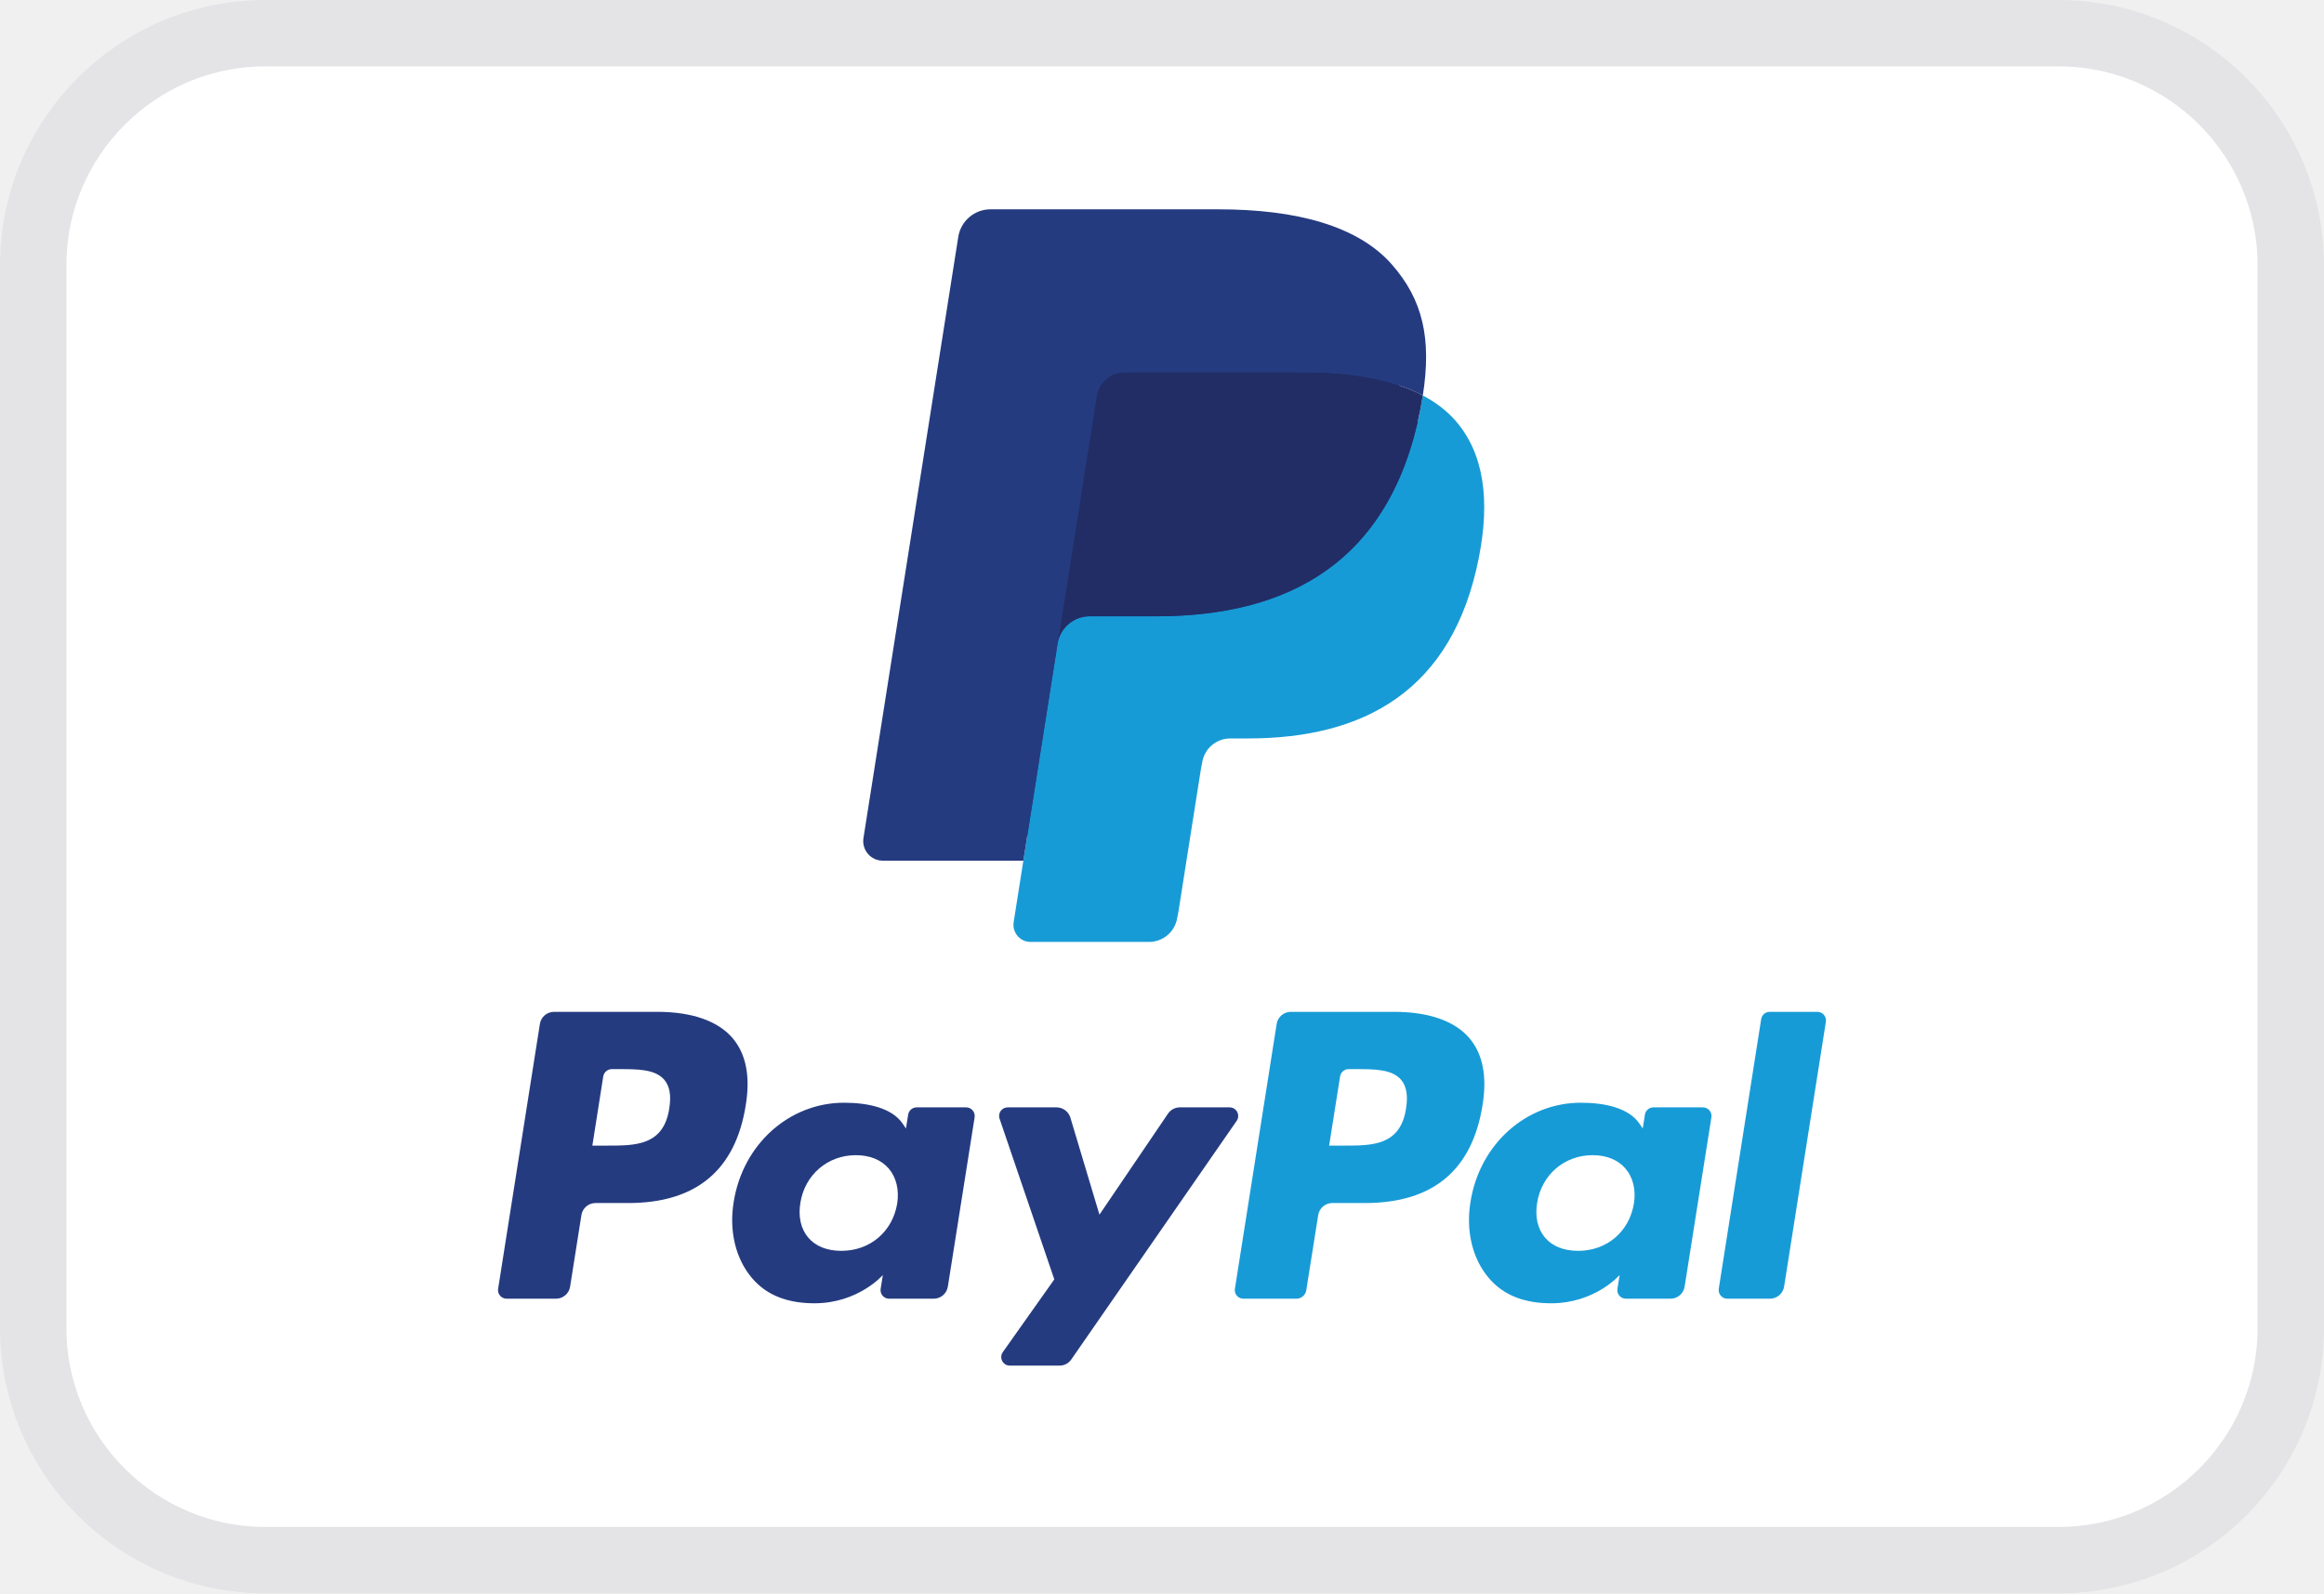
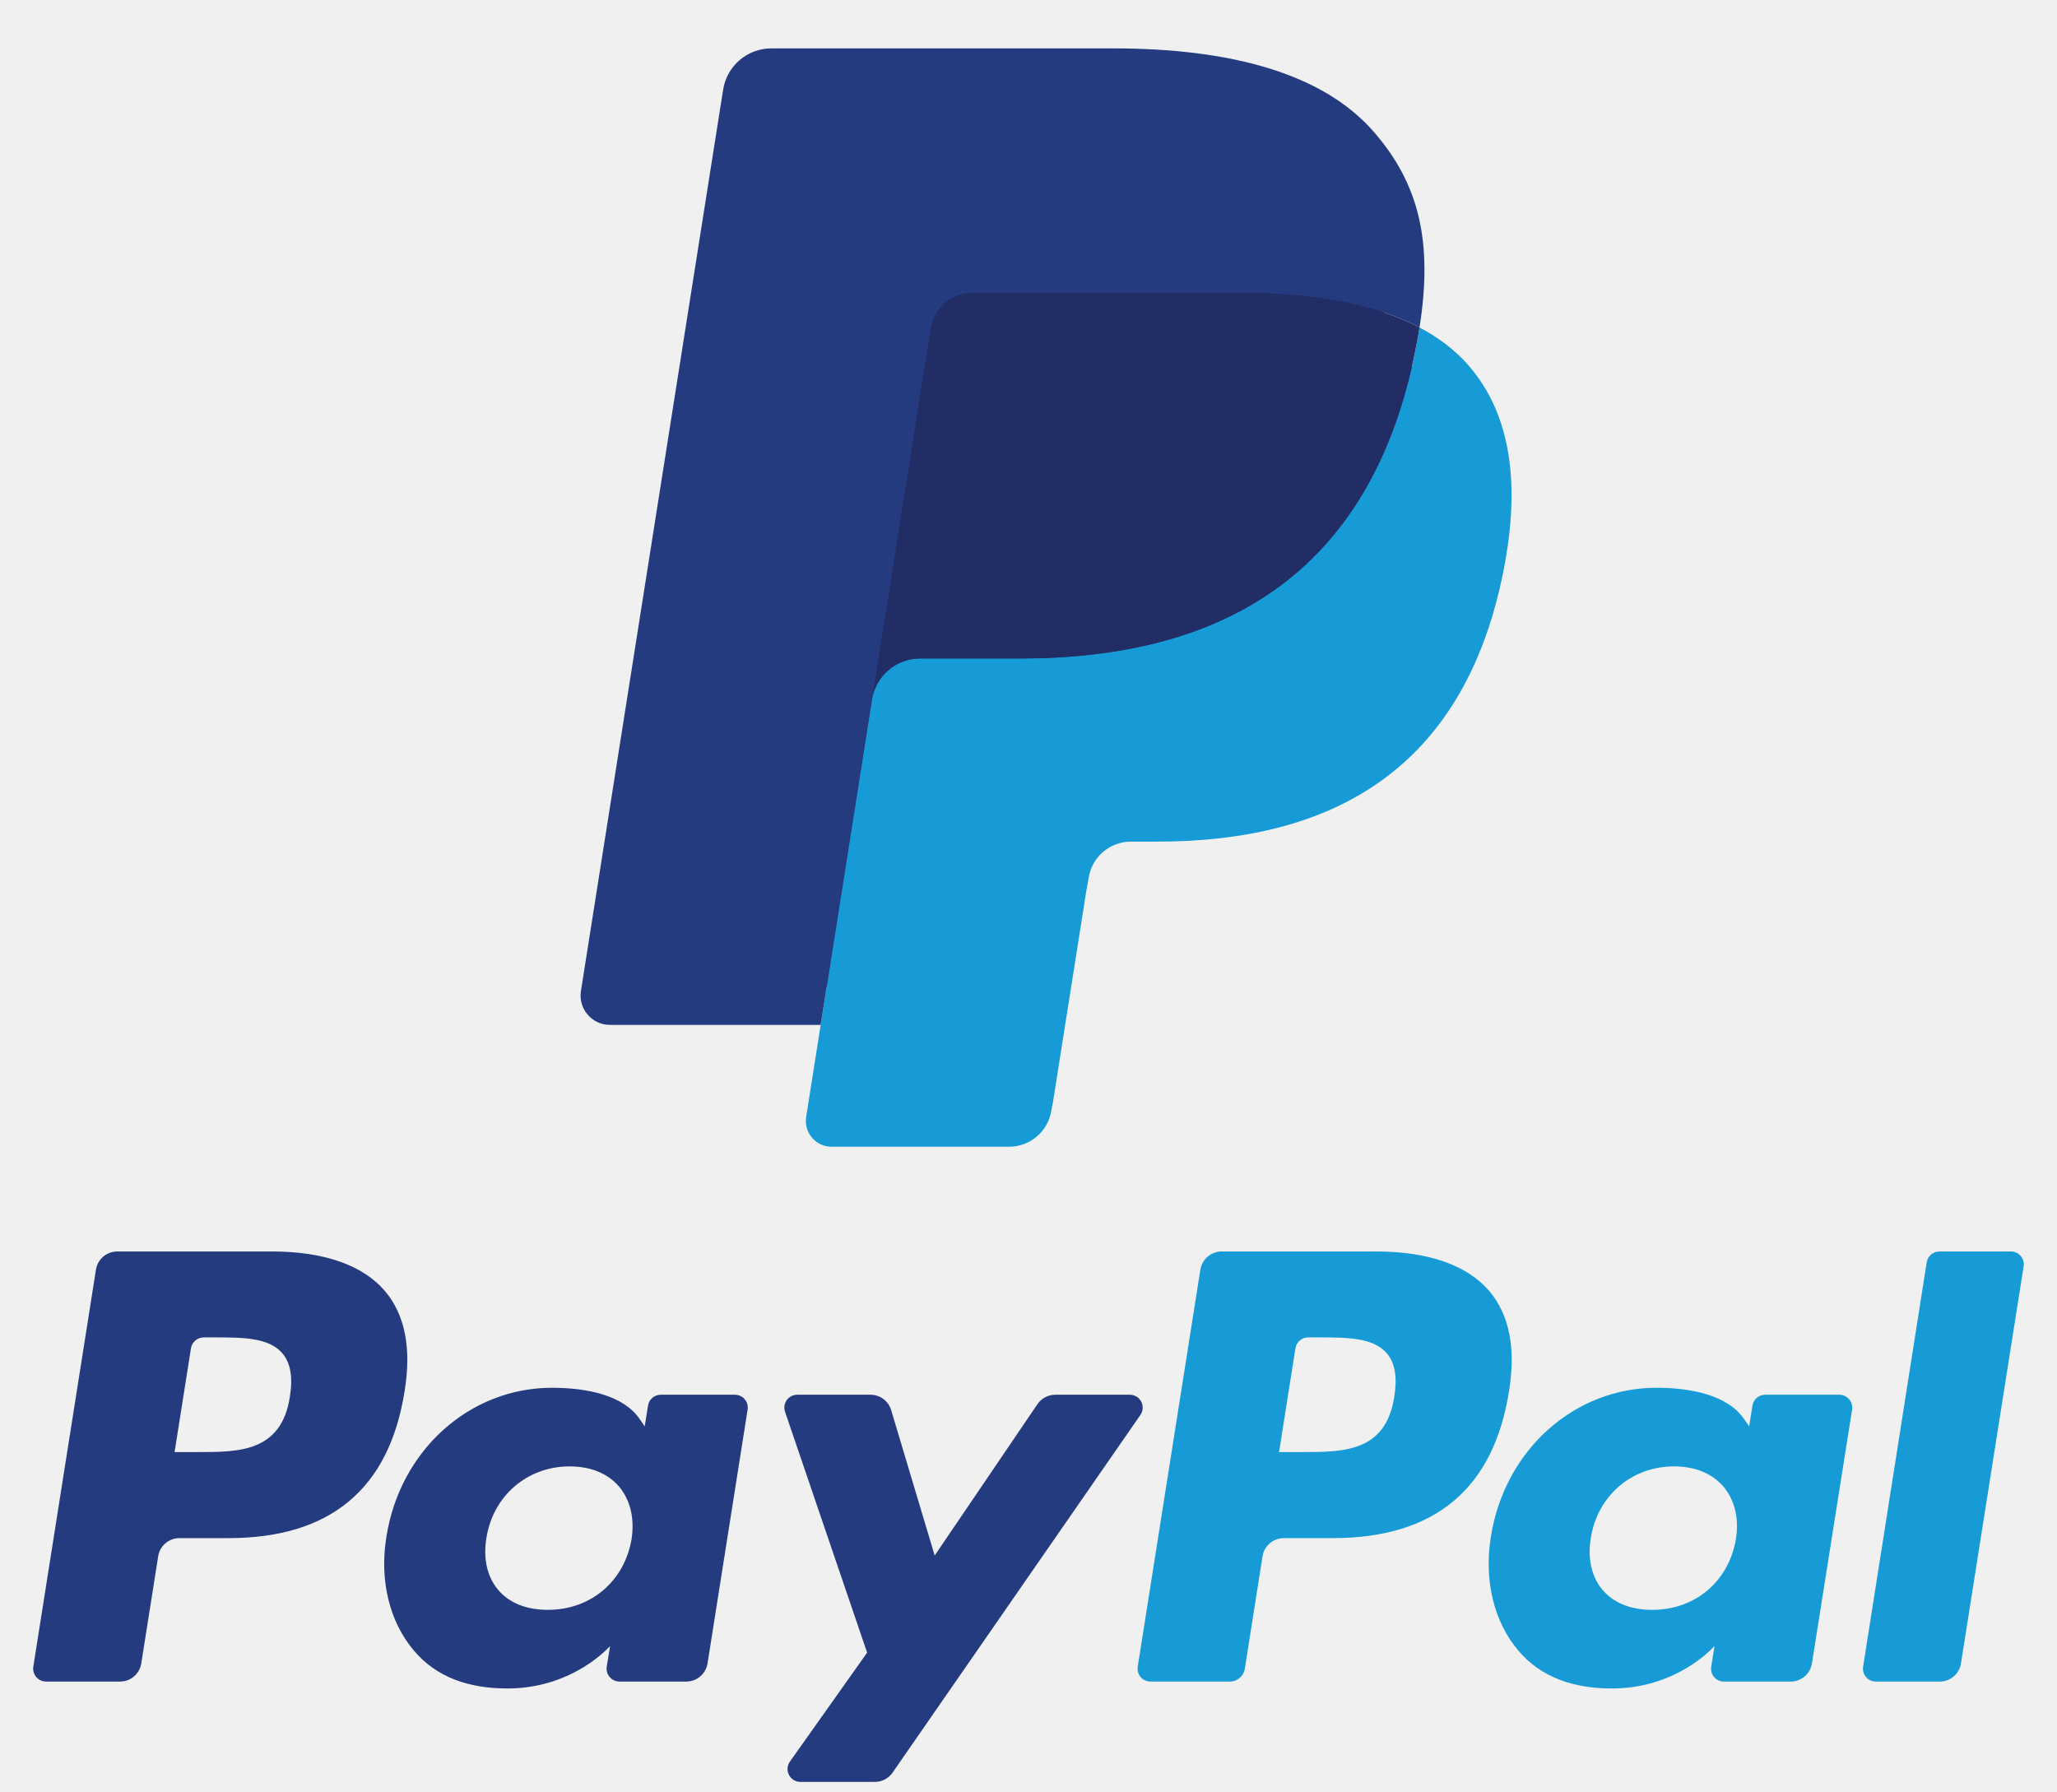
- <svg xmlns="http://www.w3.org/2000/svg" width="35" height="24" viewBox="0 0 35 24" fill="none">
-   <rect x="0.5" y="0.5" width="34" height="23" rx="3.5" fill="white" stroke="#E4E4E7" />
-   <path fill-rule="evenodd" clip-rule="evenodd" d="M9.9 15.241H8.344C8.238 15.241 8.147 15.318 8.131 15.423L7.502 19.412C7.489 19.491 7.55 19.562 7.63 19.562H8.373C8.479 19.562 8.57 19.485 8.586 19.38L8.756 18.304C8.772 18.198 8.863 18.121 8.969 18.121H9.462C10.486 18.121 11.078 17.625 11.232 16.642C11.302 16.212 11.235 15.875 11.034 15.638C10.813 15.378 10.421 15.241 9.9 15.241ZM10.079 16.698C9.994 17.256 9.568 17.256 9.156 17.256H8.921L9.085 16.214C9.095 16.151 9.15 16.104 9.214 16.104H9.321C9.602 16.104 9.867 16.104 10.004 16.264C10.086 16.36 10.111 16.502 10.079 16.698ZM14.55 16.68H13.805C13.742 16.68 13.687 16.726 13.677 16.79L13.644 16.998L13.592 16.922C13.431 16.688 13.071 16.61 12.712 16.61C11.889 16.61 11.186 17.233 11.049 18.108C10.978 18.544 11.079 18.962 11.326 19.252C11.553 19.52 11.878 19.631 12.265 19.631C12.928 19.631 13.296 19.205 13.296 19.205L13.263 19.412C13.25 19.491 13.311 19.562 13.39 19.562H14.062C14.168 19.562 14.258 19.485 14.275 19.379L14.678 16.83C14.69 16.751 14.63 16.68 14.55 16.68ZM13.512 18.13C13.44 18.555 13.102 18.841 12.671 18.841C12.455 18.841 12.282 18.772 12.171 18.64C12.061 18.51 12.019 18.324 12.054 18.117C12.121 17.695 12.465 17.4 12.889 17.4C13.1 17.4 13.272 17.47 13.386 17.603C13.499 17.737 13.544 17.924 13.512 18.13ZM17.769 16.68H18.518C18.622 16.68 18.684 16.797 18.624 16.884L16.134 20.477C16.094 20.536 16.027 20.57 15.957 20.57H15.209C15.104 20.57 15.042 20.452 15.103 20.366L15.878 19.271L15.054 16.851C15.025 16.767 15.087 16.68 15.177 16.68H15.912C16.008 16.68 16.092 16.743 16.12 16.834L16.558 18.296L17.59 16.775C17.63 16.715 17.698 16.68 17.769 16.68Z" fill="#253B80" />
-   <path fill-rule="evenodd" clip-rule="evenodd" d="M25.885 19.412L26.524 15.35C26.534 15.287 26.588 15.241 26.652 15.241H27.37C27.45 15.241 27.511 15.312 27.498 15.391L26.869 19.38C26.852 19.485 26.762 19.562 26.655 19.562H26.013C25.934 19.562 25.873 19.491 25.885 19.412ZM20.996 15.241H19.44C19.334 15.241 19.243 15.318 19.227 15.423L18.598 19.412C18.585 19.491 18.646 19.562 18.726 19.562H19.524C19.598 19.562 19.662 19.508 19.673 19.434L19.852 18.304C19.868 18.198 19.959 18.121 20.065 18.121H20.557C21.582 18.121 22.173 17.625 22.328 16.642C22.398 16.212 22.331 15.875 22.13 15.638C21.909 15.378 21.517 15.241 20.996 15.241ZM21.175 16.698C21.091 17.256 20.664 17.256 20.252 17.256H20.017L20.182 16.214C20.192 16.151 20.246 16.104 20.31 16.104H20.417C20.698 16.104 20.963 16.104 21.1 16.264C21.182 16.36 21.207 16.502 21.175 16.698ZM25.646 16.68H24.901C24.837 16.68 24.783 16.726 24.773 16.789L24.74 16.998L24.688 16.922C24.527 16.688 24.168 16.61 23.808 16.61C22.985 16.61 22.282 17.233 22.145 18.108C22.075 18.544 22.175 18.962 22.423 19.252C22.65 19.52 22.975 19.631 23.361 19.631C24.024 19.631 24.392 19.205 24.392 19.205L24.359 19.412C24.346 19.491 24.407 19.562 24.487 19.562H25.158C25.264 19.562 25.355 19.485 25.371 19.379L25.774 16.83C25.787 16.751 25.726 16.68 25.646 16.68ZM24.607 18.13C24.536 18.555 24.198 18.841 23.767 18.841C23.551 18.841 23.378 18.772 23.267 18.64C23.157 18.51 23.115 18.324 23.15 18.117C23.217 17.695 23.56 17.4 23.985 17.4C24.196 17.4 24.368 17.47 24.481 17.603C24.595 17.737 24.64 17.924 24.607 18.13Z" fill="#179BD7" />
-   <path d="M15.657 13.814L15.848 12.599L15.422 12.589H13.388L14.802 3.625C14.806 3.598 14.82 3.573 14.841 3.555C14.862 3.537 14.889 3.527 14.917 3.527H18.347C19.485 3.527 20.271 3.764 20.681 4.232C20.874 4.451 20.996 4.681 21.056 4.933C21.118 5.198 21.119 5.514 21.058 5.9L21.054 5.928V6.175L21.246 6.284C21.408 6.37 21.537 6.469 21.635 6.581C21.8 6.769 21.907 7.007 21.951 7.29C21.998 7.581 21.983 7.926 21.907 8.318C21.819 8.769 21.677 9.161 21.485 9.482C21.309 9.778 21.084 10.023 20.818 10.213C20.563 10.394 20.261 10.531 19.919 10.619C19.588 10.705 19.21 10.749 18.796 10.749H18.529C18.338 10.749 18.152 10.818 18.007 10.941C17.861 11.067 17.764 11.238 17.735 11.426L17.715 11.536L17.377 13.677L17.361 13.755C17.357 13.78 17.351 13.793 17.34 13.801C17.331 13.809 17.318 13.814 17.305 13.814H15.657Z" fill="#253B80" />
-   <path d="M21.428 5.957C21.418 6.022 21.406 6.089 21.393 6.158C20.941 8.48 19.393 9.283 17.417 9.283H16.41C16.169 9.283 15.965 9.458 15.927 9.696L15.412 12.964L15.266 13.89C15.242 14.047 15.362 14.188 15.52 14.188H17.305C17.517 14.188 17.696 14.034 17.729 13.826L17.747 13.735L18.083 11.603L18.105 11.486C18.137 11.277 18.317 11.123 18.529 11.123H18.796C20.525 11.123 21.879 10.421 22.274 8.389C22.44 7.54 22.354 6.832 21.917 6.333C21.784 6.183 21.62 6.058 21.428 5.957Z" fill="#179BD7" />
-   <path d="M20.955 5.768C20.886 5.748 20.814 5.73 20.741 5.713C20.668 5.697 20.592 5.683 20.515 5.671C20.244 5.627 19.946 5.606 19.628 5.606H16.939C16.873 5.606 16.81 5.621 16.754 5.648C16.63 5.707 16.538 5.825 16.515 5.969L15.944 9.591L15.927 9.697C15.965 9.458 16.169 9.283 16.41 9.283H17.416C19.393 9.283 20.941 8.48 21.393 6.158C21.406 6.089 21.418 6.022 21.428 5.957C21.314 5.896 21.19 5.844 21.056 5.8C21.023 5.789 20.989 5.778 20.955 5.768Z" fill="#222D65" />
-   <path d="M16.516 5.968C16.538 5.825 16.63 5.707 16.754 5.648C16.811 5.621 16.873 5.606 16.939 5.606H19.628C19.946 5.606 20.244 5.627 20.515 5.671C20.593 5.683 20.668 5.698 20.741 5.714C20.814 5.73 20.886 5.748 20.955 5.768C20.989 5.779 21.023 5.789 21.056 5.8C21.19 5.844 21.314 5.896 21.428 5.957C21.563 5.099 21.427 4.514 20.963 3.985C20.452 3.403 19.528 3.153 18.347 3.153H14.917C14.675 3.153 14.47 3.329 14.432 3.567L13.004 12.623C12.976 12.803 13.114 12.964 13.294 12.964H15.412L15.944 9.591L16.516 5.968Z" fill="#253B80" />
+ <svg xmlns="http://www.w3.org/2000/svg" viewBox="0 0 31 27" fill="none">
+   <path fill-rule="evenodd" clip-rule="evenodd" d="M4.1 18.861H1.767C1.607 18.861 1.471 18.977 1.446 19.135L0.502 25.119C0.484 25.237 0.575 25.343 0.695 25.343H1.809C1.969 25.343 2.104 25.227 2.129 25.069L2.384 23.455C2.408 23.297 2.545 23.181 2.704 23.181H3.443C4.98 23.181 5.867 22.438 6.098 20.963C6.203 20.319 6.103 19.812 5.801 19.457C5.469 19.067 4.881 18.861 4.1 18.861ZM4.369 21.047C4.242 21.884 3.602 21.884 2.983 21.884H2.631L2.878 20.32C2.893 20.226 2.975 20.156 3.07 20.156H3.232C3.653 20.156 4.051 20.156 4.256 20.396C4.378 20.54 4.416 20.753 4.369 21.047ZM11.075 21.02H9.958C9.863 21.02 9.78 21.09 9.766 21.184L9.716 21.497L9.638 21.383C9.396 21.032 8.857 20.915 8.318 20.915C7.083 20.915 6.029 21.85 5.823 23.162C5.717 23.816 5.868 24.442 6.24 24.879C6.58 25.28 7.067 25.447 7.647 25.447C8.642 25.447 9.194 24.807 9.194 24.807L9.144 25.118C9.125 25.236 9.217 25.343 9.336 25.343H10.342C10.502 25.343 10.637 25.227 10.663 25.069L11.267 21.244C11.286 21.127 11.195 21.02 11.075 21.02ZM9.518 23.195C9.41 23.833 8.903 24.262 8.257 24.262C7.932 24.262 7.673 24.158 7.507 23.96C7.341 23.765 7.279 23.486 7.331 23.175C7.432 22.542 7.947 22.1 8.583 22.1C8.901 22.1 9.159 22.205 9.329 22.404C9.499 22.605 9.566 22.886 9.518 23.195ZM15.903 21.02H17.026C17.184 21.02 17.275 21.196 17.186 21.325L13.451 26.716C13.391 26.803 13.291 26.855 13.185 26.855H12.063C11.905 26.855 11.813 26.677 11.905 26.548L13.068 24.907L11.831 21.277C11.788 21.151 11.881 21.02 12.015 21.02H13.119C13.262 21.02 13.389 21.114 13.43 21.251L14.086 23.443L15.635 21.162C15.696 21.073 15.796 21.02 15.903 21.02Z" fill="#253B80" />
+   <path fill-rule="evenodd" clip-rule="evenodd" d="M28.078 25.119L29.036 19.026C29.05 18.931 29.133 18.861 29.228 18.861H30.306C30.425 18.861 30.516 18.968 30.497 19.086L29.553 25.069C29.529 25.227 29.393 25.343 29.233 25.343H28.27C28.151 25.343 28.059 25.237 28.078 25.119ZM20.744 18.861H18.41C18.251 18.861 18.115 18.977 18.09 19.135L17.146 25.119C17.128 25.237 17.219 25.343 17.338 25.343H18.536C18.647 25.343 18.742 25.262 18.76 25.151L19.027 23.455C19.052 23.297 19.188 23.181 19.348 23.181H20.086C21.623 23.181 22.51 22.438 22.742 20.964C22.847 20.319 22.746 19.812 22.444 19.457C22.113 19.068 21.525 18.861 20.744 18.861ZM21.013 21.047C20.886 21.884 20.246 21.884 19.627 21.884H19.276L19.523 20.32C19.538 20.226 19.619 20.156 19.715 20.156H19.876C20.297 20.156 20.695 20.156 20.9 20.396C21.023 20.54 21.06 20.753 21.013 21.047ZM27.719 21.02H26.602C26.506 21.02 26.425 21.09 26.41 21.184L26.361 21.497L26.282 21.384C26.04 21.032 25.501 20.915 24.963 20.915C23.728 20.915 22.674 21.85 22.468 23.162C22.362 23.817 22.513 24.442 22.884 24.879C23.226 25.28 23.712 25.447 24.292 25.447C25.287 25.447 25.838 24.807 25.838 24.807L25.789 25.118C25.77 25.237 25.861 25.343 25.981 25.343H26.987C27.146 25.343 27.282 25.227 27.307 25.069L27.912 21.244C27.93 21.127 27.838 21.02 27.719 21.02ZM26.161 23.195C26.054 23.833 25.547 24.262 24.9 24.262C24.577 24.262 24.317 24.158 24.15 23.96C23.985 23.765 23.923 23.486 23.975 23.175C24.076 22.542 24.591 22.1 25.227 22.1C25.544 22.1 25.802 22.205 25.972 22.404C26.143 22.605 26.211 22.886 26.161 23.195Z" fill="#179BD7" />
+   <path d="M12.736 16.721L13.022 14.899L12.383 14.884H9.332L11.453 1.438C11.459 1.397 11.48 1.36 11.512 1.333C11.543 1.306 11.583 1.291 11.625 1.291H16.77C18.478 1.291 19.657 1.646 20.272 2.348C20.561 2.677 20.744 3.021 20.833 3.4C20.926 3.797 20.928 4.271 20.837 4.85L20.83 4.892V5.263L21.119 5.426C21.362 5.555 21.555 5.703 21.703 5.872C21.95 6.153 22.11 6.511 22.177 6.935C22.247 7.371 22.224 7.89 22.11 8.477C21.978 9.153 21.765 9.741 21.478 10.223C21.213 10.667 20.877 11.035 20.477 11.32C20.095 11.591 19.641 11.797 19.128 11.928C18.631 12.058 18.065 12.123 17.443 12.123H17.043C16.757 12.123 16.479 12.226 16.26 12.411C16.041 12.6 15.896 12.857 15.852 13.139L15.822 13.303L15.315 16.515L15.292 16.633C15.286 16.67 15.276 16.689 15.26 16.702C15.247 16.713 15.227 16.721 15.208 16.721H12.736Z" fill="#253B80" />
+   <path d="M21.392 4.935C21.377 5.033 21.36 5.133 21.34 5.236C20.661 8.72 18.34 9.924 15.375 9.924H13.866C13.503 9.924 13.198 10.187 13.141 10.544L12.368 15.446L12.149 16.835C12.113 17.07 12.294 17.282 12.53 17.282H15.208C15.525 17.282 15.794 17.052 15.844 16.739L15.87 16.603L16.375 13.404L16.407 13.228C16.456 12.915 16.726 12.684 17.043 12.684H17.444C20.037 12.684 22.068 11.631 22.662 8.584C22.91 7.31 22.781 6.247 22.125 5.5C21.927 5.274 21.68 5.087 21.392 4.935Z" fill="#179BD7" />
+   <path d="M20.682 4.652C20.579 4.622 20.471 4.594 20.362 4.57C20.252 4.546 20.139 4.524 20.022 4.506C19.615 4.44 19.169 4.408 18.692 4.408H14.659C14.56 4.408 14.465 4.431 14.381 4.472C14.195 4.561 14.057 4.737 14.023 4.953L13.165 10.386L13.141 10.545C13.197 10.187 13.503 9.924 13.865 9.924H15.375C18.34 9.924 20.661 8.72 21.339 5.237C21.36 5.134 21.377 5.033 21.392 4.935C21.22 4.844 21.034 4.766 20.834 4.7C20.785 4.683 20.734 4.667 20.682 4.652Z" fill="#222D65" />
+   <path d="M14.023 4.953C14.057 4.737 14.195 4.561 14.381 4.472C14.466 4.431 14.56 4.409 14.659 4.409H18.692C19.17 4.409 19.616 4.44 20.022 4.506C20.139 4.525 20.252 4.546 20.362 4.57C20.472 4.595 20.579 4.622 20.682 4.652C20.734 4.668 20.785 4.684 20.835 4.7C21.035 4.766 21.221 4.844 21.393 4.935C21.595 3.648 21.391 2.771 20.695 1.977C19.928 1.104 18.543 0.729 16.77 0.729H11.625C11.263 0.729 10.954 0.993 10.898 1.351L8.755 14.935C8.713 15.204 8.921 15.446 9.191 15.446H12.368L13.165 10.386L14.023 4.953Z" fill="#253B80" />
</svg>
